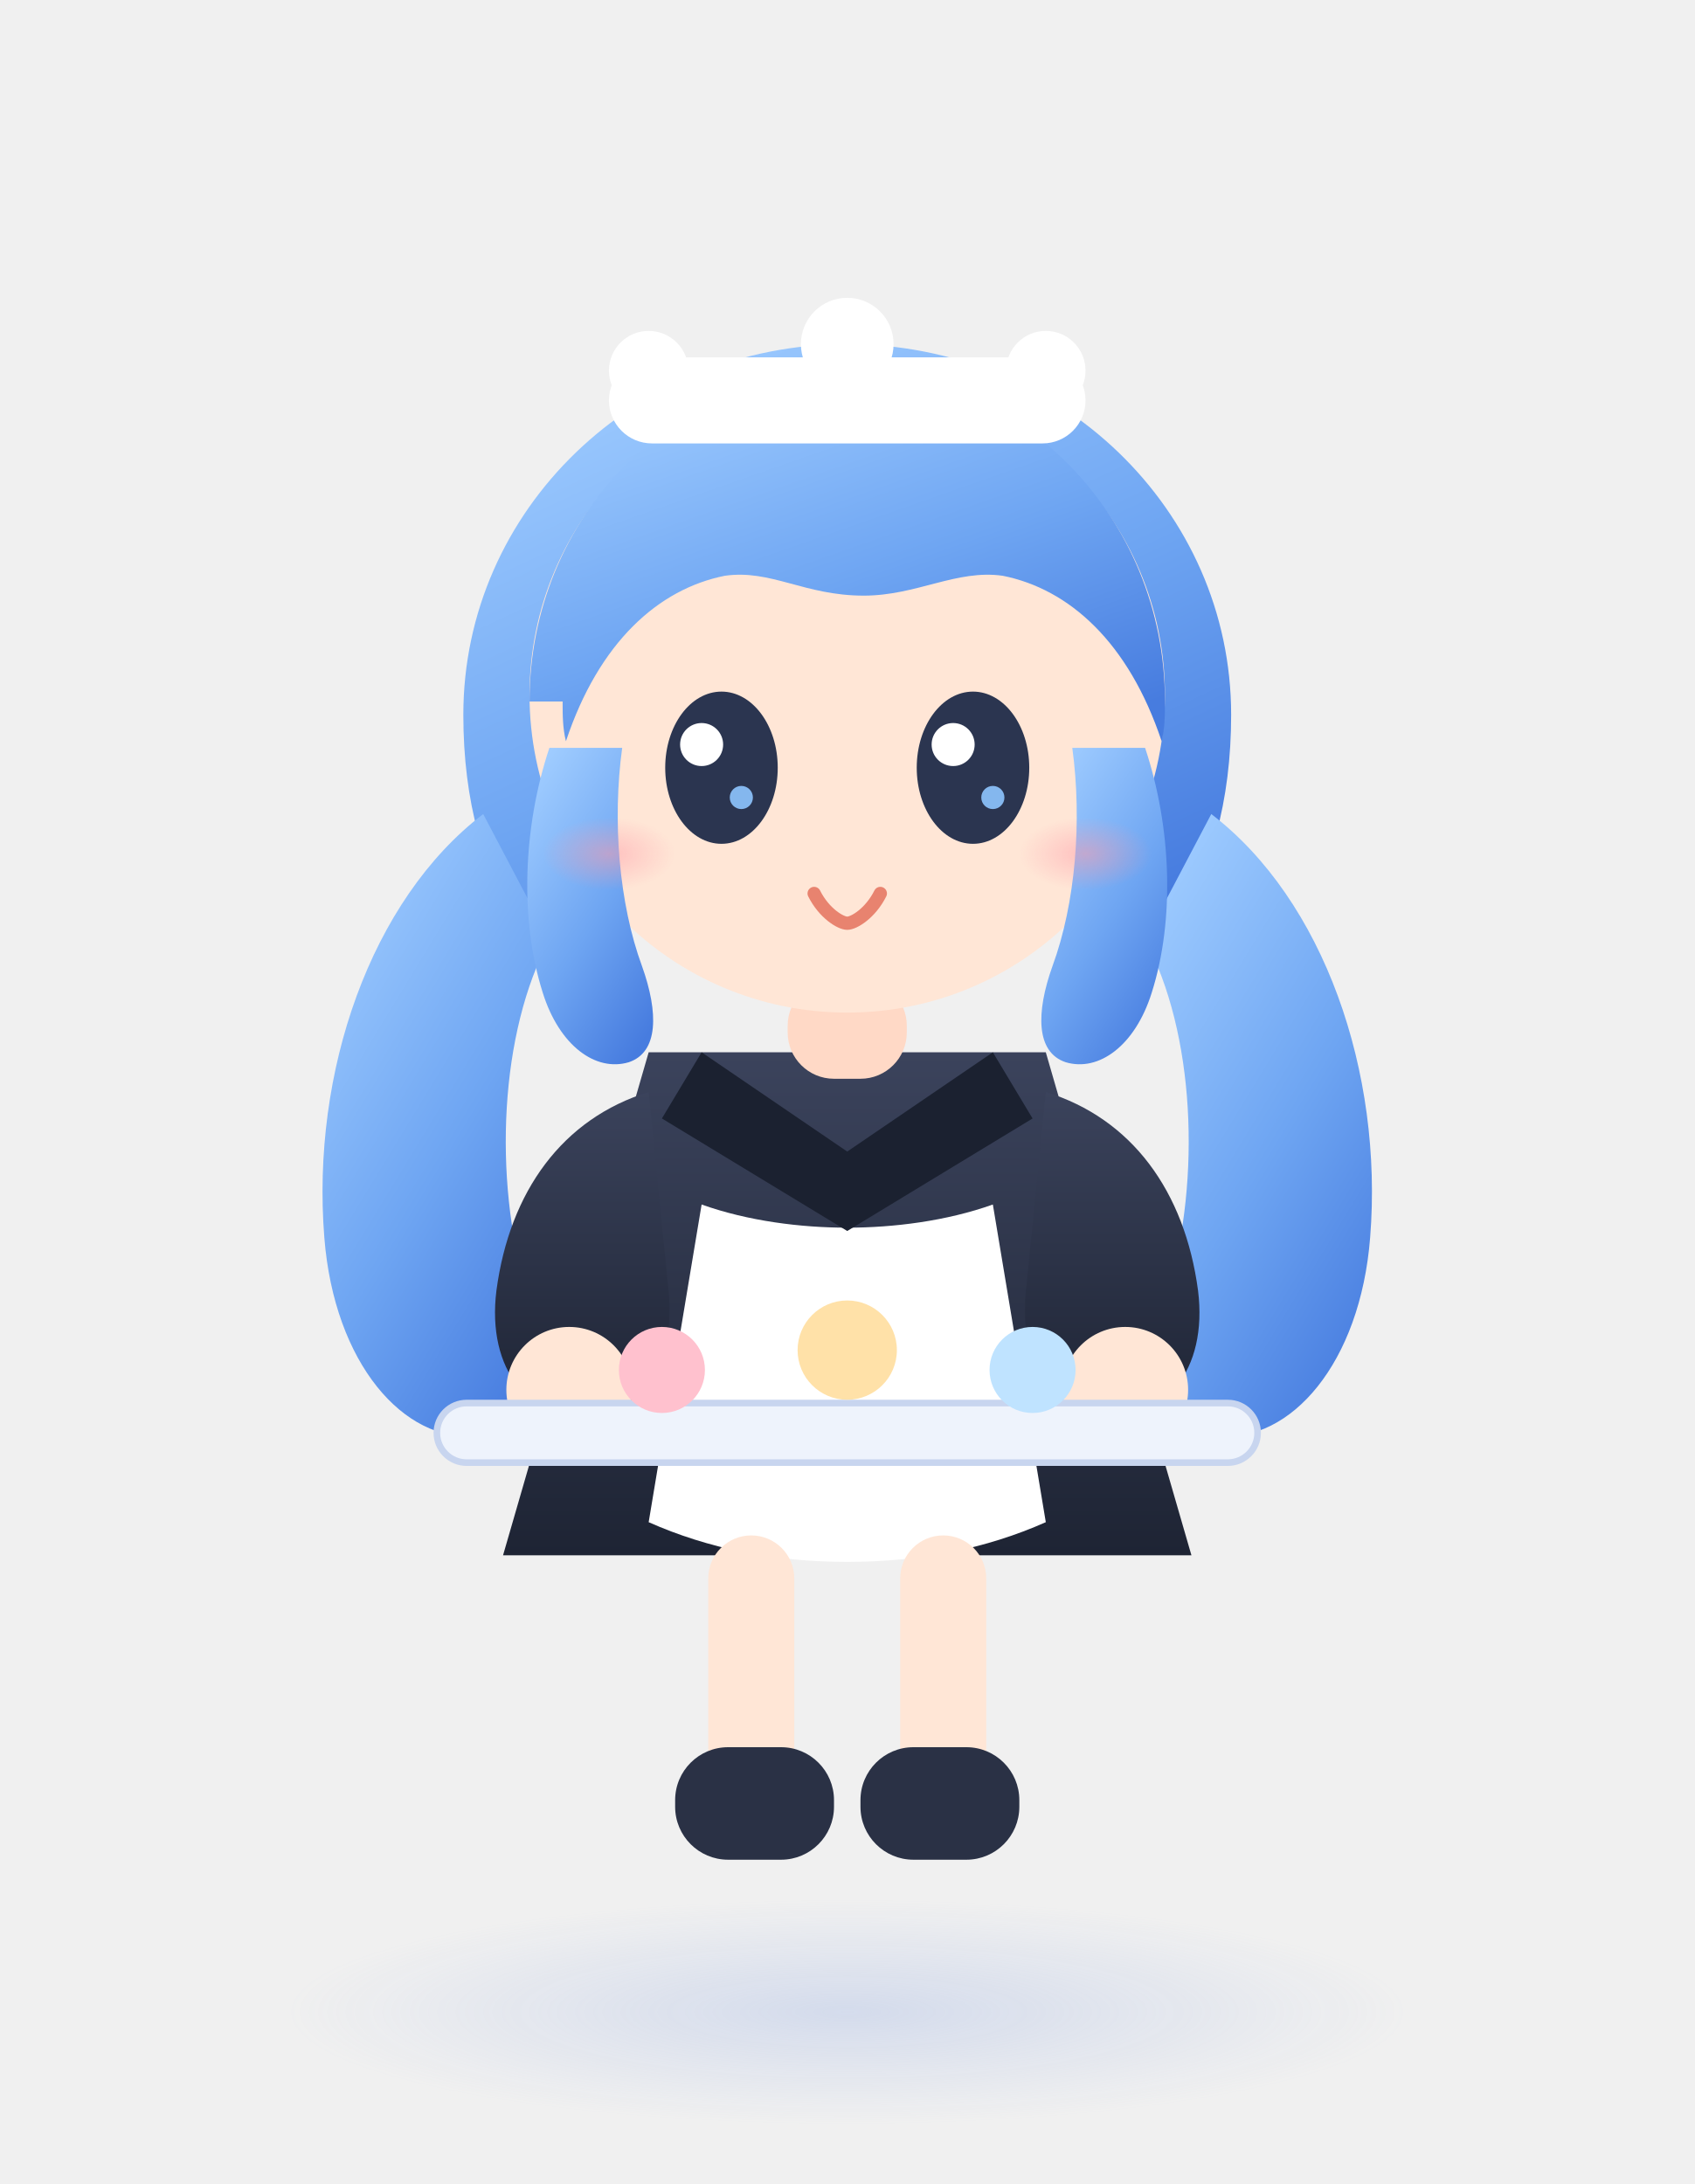
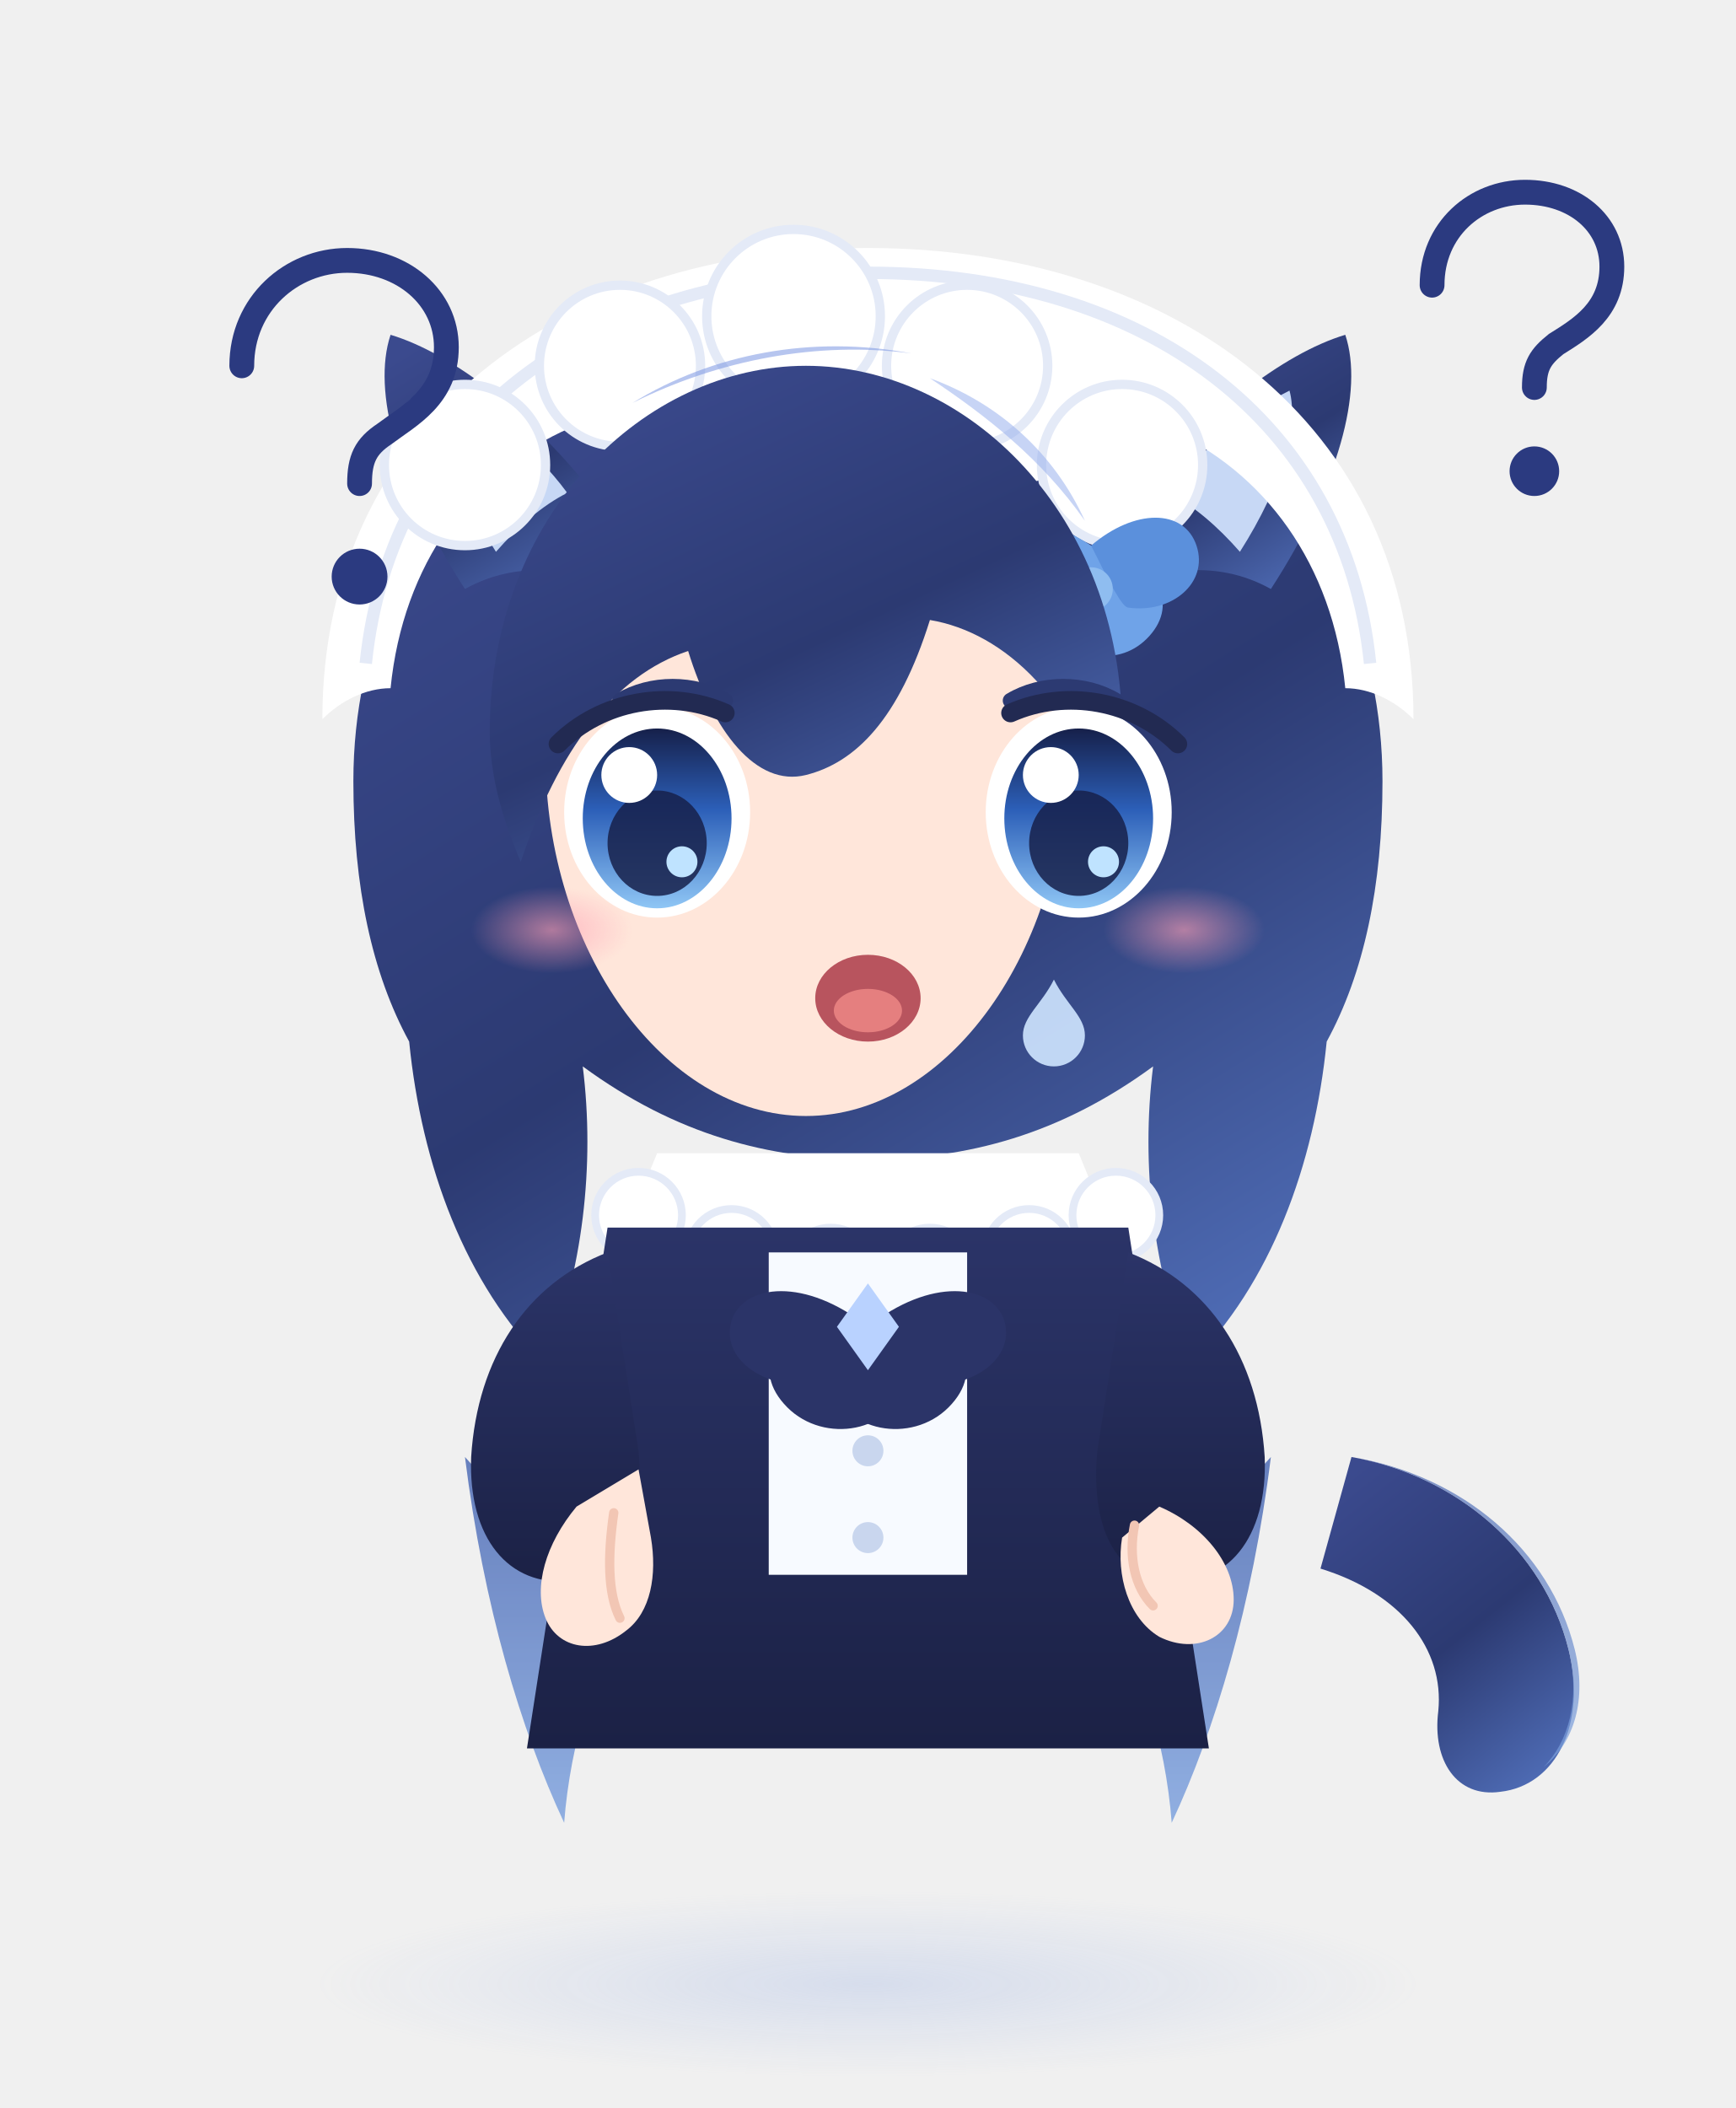
- <svg xmlns="http://www.w3.org/2000/svg" width="512" height="660" viewBox="0 0 512 660">
+ <svg xmlns="http://www.w3.org/2000/svg" width="560" height="680" viewBox="0 0 560 680">
  <defs>
-     <linearGradient id="hairG" x1="0.2" y1="0" x2="0.8" y2="1">
-       <stop offset="0" stop-color="#9FCCFF" />
-       <stop offset="0.55" stop-color="#6EA5F2" />
-       <stop offset="1" stop-color="#477CDF" />
+     <linearGradient id="hairDeep" x1="0.2" y1="0" x2="0.8" y2="1">
+       <stop offset="0" stop-color="#3B4A8E" />
+       <stop offset="0.55" stop-color="#2C3A72" />
+       <stop offset="1" stop-color="#4E6BB4" />
    </linearGradient>
-     <linearGradient id="dressG" x1="0" y1="0" x2="0" y2="1">
-       <stop offset="0" stop-color="#3B435C" />
-       <stop offset="1" stop-color="#1E2434" />
+     <linearGradient id="hairTip" x1="0" y1="0" x2="0" y2="1">
+       <stop offset="0" stop-color="#4E6BB4" />
+       <stop offset="1" stop-color="#7FA3DE" />
    </linearGradient>
-     <radialGradient id="blushG">
-       <stop offset="0" stop-color="#FF9AA8" stop-opacity="0.5" />
-       <stop offset="1" stop-color="#FF9AA8" stop-opacity="0" />
+     <linearGradient id="iris" x1="0.5" y1="0" x2="0.5" y2="1">
+       <stop offset="0" stop-color="#16204A" />
+       <stop offset="0.45" stop-color="#2C5FB8" />
+       <stop offset="1" stop-color="#8FC6F5" />
+     </linearGradient>
+     <linearGradient id="dress" x1="0" y1="0" x2="0" y2="1">
+       <stop offset="0" stop-color="#2B3468" />
+       <stop offset="1" stop-color="#1B2145" />
+     </linearGradient>
+     <radialGradient id="blush">
+       <stop offset="0" stop-color="#FF9FB4" stop-opacity="0.62" />
+       <stop offset="1" stop-color="#FF9FB4" stop-opacity="0" />
    </radialGradient>
-     <radialGradient id="groundG">
-       <stop offset="0" stop-color="#7C9BE0" stop-opacity="0.24" />
+     <radialGradient id="ground">
+       <stop offset="0" stop-color="#7C9BE0" stop-opacity="0.22" />
      <stop offset="1" stop-color="#7C9BE0" stop-opacity="0" />
    </radialGradient>
  </defs>
-   <ellipse cx="256" cy="608" rx="168" ry="34" fill="url(#groundG)" />
-   <path d="M256 104c-64 0-116 50-116 112 0 26 6 48 18 66 8-52 40-84 98-84s90 32 98 84c12-18 18-40 18-66 0-62-52-112-116-112Z" fill="url(#hairG)" />
-   <path d="M146 246c-34 26-52 78-48 128 3 38 24 62 46 60 16-2 22-20 15-44-10-34-8-78 7-106Z" fill="url(#hairG)" />
-   <path d="M366 246c34 26 52 78 48 128-3 38-24 62-46 60-16-2-22-20-15-44 10-34 8-78-7-106Z" fill="url(#hairG)" />
-   <path d="M196 318h120l44 152H152Z" fill="url(#dressG)" />
-   <path d="M212 364c14 5 30 7 44 7s30-2 44-7l16 96c-18 8-38 12-60 12s-42-4-60-12Z" fill="#FFFFFF" />
-   <path d="M212 318l44 30 44-30 12 20-56 34-56-34Z" fill="#1B2130" />
-   <rect x="214" y="464" width="26" height="78" rx="13" fill="#FFE6D6" />
-   <rect x="272" y="464" width="26" height="78" rx="13" fill="#FFE6D6" />
-   <rect x="204" y="528" width="48" height="34" rx="16" fill="#2A3145" />
-   <rect x="260" y="528" width="48" height="34" rx="16" fill="#2A3145" />
-   <path d="M196 330c-26 8-42 30-46 60-3 24 10 40 30 38 16-2 24-18 22-38Z" fill="url(#dressG)" />
-   <path d="M316 330c26 8 42 30 46 60 3 24-10 40-30 38-16-2-24-18-22-38Z" fill="url(#dressG)" />
-   <circle cx="172" cy="420" r="19" fill="#FFE6D6" />
-   <circle cx="340" cy="420" r="19" fill="#FFE6D6" />
-   <rect x="132" y="424" width="248" height="18" rx="9" fill="#EEF3FC" stroke="#C8D5EF" stroke-width="2" />
-   <circle cx="200" cy="414" r="13" fill="#FFC1CE" />
-   <circle cx="256" cy="408" r="15" fill="#FFE1A8" />
-   <circle cx="312" cy="414" r="13" fill="#BFE3FF" />
-   <rect x="238" y="296" width="36" height="30" rx="14" fill="#FFD9C6" />
-   <circle cx="256" cy="210" r="96" fill="#FFE6D6" />
-   <path d="M160 212c0-56 44-100 96-100s96 44 96 100c0 4 0 8-1 12-10-30-28-46-48-50-14-2-26 6-42 6-18 0-28-8-42-6-20 4-38 20-48 50-1-4-1-8-1-12Z" fill="url(#hairG)" />
-   <path d="M166 226c-8 24-9 52-2 74 5 16 16 24 26 21 9-3 9-15 4-29-7-19-9-44-6-66Z" fill="url(#hairG)" />
-   <path d="M346 226c8 24 9 52 2 74-5 16-16 24-26 21-9-3-9-15-4-29 7-19 9-44 6-66Z" fill="url(#hairG)" />
-   <rect x="184" y="108" width="144" height="26" rx="13" fill="#FFFFFF" />
-   <circle cx="196" cy="112" r="12" fill="#FFFFFF" />
-   <circle cx="256" cy="104" r="14" fill="#FFFFFF" />
-   <circle cx="316" cy="112" r="12" fill="#FFFFFF" />
-   <ellipse cx="218" cy="232" rx="17" ry="23" fill="#2B3550" />
-   <ellipse cx="294" cy="232" rx="17" ry="23" fill="#2B3550" />
-   <circle cx="212" cy="225" r="6.5" fill="#FFFFFF" />
-   <circle cx="288" cy="225" r="6.5" fill="#FFFFFF" />
-   <circle cx="224" cy="241" r="3.5" fill="#8EC5FF" opacity="0.9" />
-   <circle cx="300" cy="241" r="3.5" fill="#8EC5FF" opacity="0.9" />
-   <ellipse cx="184" cy="258" rx="20" ry="11" fill="url(#blushG)" />
-   <ellipse cx="328" cy="258" rx="20" ry="11" fill="url(#blushG)" />
-   <path d="M246 270c3 6 8 9 10 9s7-3 10-9" fill="none" stroke="#E8836F" stroke-width="4" stroke-linecap="round" />
+   <ellipse cx="280" cy="640" rx="180" ry="30" fill="url(#ground)" />
+   <path d="M436 470c34 6 62 30 70 62 6 24-4 44-22 46-14 2-22-10-20-26 2-20-12-38-38-46Z" fill="url(#hairDeep)" />
+   <path d="M436 470c34 6 62 30 70 62 4 16 0 30-8 38 10-8 14-22 10-38-8-32-36-56-72-62Z" fill="url(#hairTip)" opacity="0.7" />
+   <path d="M280 96c-92 0-166 66-166 156 0 34 6 62 18 84 4 40 18 78 44 104 12-30 16-64 12-96 30 22 60 30 92 30s62-8 92-30c-4 32 0 66 12 96 26-26 40-64 44-104 12-22 18-50 18-84 0-90-74-156-166-156Z" fill="url(#hairDeep)" />
+   <path d="M150 470c16 18 34 32 56 40-14 26-22 52-24 78-14-30-26-70-32-118Z" fill="url(#hairTip)" opacity="0.85" />
+   <path d="M410 470c-16 18-34 32-56 40 14 26 22 52 24 78 14-30 26-70 32-118Z" fill="url(#hairTip)" opacity="0.85" />
+   <path d="M150 190c-22-34-30-64-24-82 20 6 46 26 66 52 8 10 12 20 12 30-18-6-36-10-54 0Z" fill="url(#hairDeep)" />
+   <path d="M160 178c-14-22-19-41-16-52 12 6 28 18 39 33-8 4-16 11-23 19Z" fill="#C7D8F5" />
+   <path d="M410 190c22-34 30-64 24-82-20 6-46 26-66 52-8 10-12 20-12 30 18-6 36-10 54 0Z" fill="url(#hairDeep)" />
+   <path d="M400 178c14-22 19-41 16-52-12 6-28 18-39 33 8 4 16 11 23 19Z" fill="#C7D8F5" />
+   <path d="M104 232c0-96 78-152 176-152s176 56 176 152c-6-6-14-10-22-10-4-40-26-70-58-84-40 20-84 30-96 30s-56-10-96-30c-32 14-54 44-58 84-8 0-16 4-22 10Z" fill="#FFFFFF" />
+   <path d="M118 214c8-78 72-126 162-126s154 48 162 126" fill="none" stroke="#E4EAF7" stroke-width="4" />
+   <g fill="#FFFFFF" stroke="#E4EAF7" stroke-width="3">
+     <circle cx="150" cy="150" r="26" />
+     <circle cx="200" cy="118" r="26" />
+     <circle cx="256" cy="102" r="28" />
+     <circle cx="312" cy="118" r="26" />
+     <circle cx="362" cy="150" r="26" />
+   </g>
+   <path d="M352 176c-18-12-34-10-38 2-4 12 10 22 24 20 6 14 22 18 32 8 10-10 6-24-18-30Z" fill="#6FA3E8" />
+   <path d="M352 176c14-12 30-12 34 0 4 12-8 22-22 20-2 0-6-8-12-20Z" fill="#5B90DC" />
+   <circle cx="352" cy="190" r="7" fill="#8FBDF0" />
+   <path d="M176 244c0-56 36-94 84-94s84 38 84 94c0 62-38 116-84 116s-84-54-84-116Z" fill="#FFE6DA" />
+   <path d="M158 236c0-70 50-118 102-118s102 48 102 118c0 10-2 20-4 30-10-40-34-62-58-66-10 32-24 46-40 50-16 4-30-14-38-40-24 8-42 32-54 68-6-14-10-28-10-42Z" fill="url(#hairDeep)" />
+   <path d="M204 130c26-16 58-22 90-16-30-4-62 2-90 16Z" fill="#6E8BE0" opacity="0.5" />
+   <path d="M300 122c22 8 40 24 50 46-14-20-32-34-50-46Z" fill="#8FA9EC" opacity="0.5" />
+   <path d="M200 226c10-6 24-6 34 0" fill="none" stroke="#2C3A72" stroke-width="5" stroke-linecap="round" />
+   <path d="M326 226c10-6 24-6 34 0" fill="none" stroke="#2C3A72" stroke-width="5" stroke-linecap="round" />
+   <ellipse cx="212" cy="262" rx="30" ry="34" fill="#FFFFFF" />
+   <ellipse cx="348" cy="262" rx="30" ry="34" fill="#FFFFFF" />
+   <ellipse cx="212" cy="264" rx="24" ry="29" fill="url(#iris)" />
+   <ellipse cx="348" cy="264" rx="24" ry="29" fill="url(#iris)" />
+   <ellipse cx="212" cy="272" rx="16" ry="17" fill="#16204A" opacity="0.85" />
+   <ellipse cx="348" cy="272" rx="16" ry="17" fill="#16204A" opacity="0.85" />
+   <circle cx="203" cy="250" r="9" fill="#FFFFFF" />
+   <circle cx="339" cy="250" r="9" fill="#FFFFFF" />
+   <circle cx="220" cy="278" r="5" fill="#BFE3FF" />
+   <circle cx="356" cy="278" r="5" fill="#BFE3FF" />
+   <path d="M180 240c14-14 36-18 54-10" fill="none" stroke="#222A52" stroke-width="6" stroke-linecap="round" />
+   <path d="M326 230c18-8 40-4 54 10" fill="none" stroke="#222A52" stroke-width="6" stroke-linecap="round" />
+   <ellipse cx="178" cy="300" rx="26" ry="14" fill="url(#blush)" />
+   <ellipse cx="382" cy="300" rx="26" ry="14" fill="url(#blush)" />
+   <ellipse cx="280" cy="322" rx="17" ry="14" fill="#B8545E" />
+   <ellipse cx="280" cy="326" rx="11" ry="7" fill="#E57F7F" />
+   <path d="M340 316c4 8 10 12 10 18a10 10 0 0 1-20 0c0-6 6-10 10-18Z" fill="#CFE6FF" opacity="0.9" />
+   <path d="M212 372h136l14 34c-24 10-52 16-82 16s-58-6-82-16Z" fill="#FFFFFF" />
+   <g fill="#FFFFFF" stroke="#E4EAF7" stroke-width="2.5">
+     <circle cx="206" cy="392" r="14" />
+     <circle cx="236" cy="404" r="14" />
+     <circle cx="268" cy="410" r="14" />
+     <circle cx="300" cy="410" r="14" />
+     <circle cx="332" cy="404" r="14" />
+     <circle cx="360" cy="392" r="14" />
+   </g>
+   <path d="M196 396h168l26 168H170Z" fill="url(#dress)" />
+   <path d="M248 404h64v104h-64Z" fill="#F7FAFF" />
+   <circle cx="280" cy="440" r="5" fill="#C9D6EE" />
+   <circle cx="280" cy="468" r="5" fill="#C9D6EE" />
+   <circle cx="280" cy="496" r="5" fill="#C9D6EE" />
+   <path d="M280 428c-20-16-40-14-44-2-4 14 14 24 32 20 4 16 26 20 38 8 12-12 6-28-26-26Z" fill="#2B3468" />
+   <path d="M280 428c20-16 40-14 44-2 4 14-14 24-32 20-4 16-26 20-38 8-12-12-6-28 26-26Z" fill="#2B3468" />
+   <path d="M280 414l10 14-10 14-10-14Z" fill="#B9D2FF" />
+   <path d="M196 404c-26 10-42 34-44 66-1 26 12 42 32 40 18-2 24-20 22-42Z" fill="url(#dress)" />
+   <path d="M364 404c26 10 42 34 44 66 1 26-12 42-32 40-18-2-24-20-22-42Z" fill="url(#dress)" />
+   <path d="M186 486c-10 12-14 26-10 36 4 10 16 12 26 4 8-6 10-18 8-30l-4-22Z" fill="#FFE6DA" />
+   <path d="M198 488c-2 14-2 26 2 34" fill="none" stroke="#F2C6B4" stroke-width="3" stroke-linecap="round" />
+   <path d="M374 486c14 6 24 18 24 30 0 12-12 18-24 12-10-6-14-20-12-32Z" fill="#FFE6DA" />
+   <path d="M366 492c-2 10 0 20 6 26" fill="none" stroke="#F2C6B4" stroke-width="3" stroke-linecap="round" />
+   <g fill="none" stroke="#2B3A80" stroke-width="8" stroke-linecap="round">
+     <path d="M78 118c0-20 16-34 34-34s32 12 32 28c0 16-12 22-20 28-6 4-8 8-8 16" />
+     <path d="M462 92c0-18 14-30 30-30s28 10 28 24c0 14-10 20-18 25-5 4-7 7-7 14" />
+   </g>
+   <circle cx="116" cy="186" r="9" fill="#2B3A80" />
+   <circle cx="495" cy="152" r="8" fill="#2B3A80" />
</svg>
